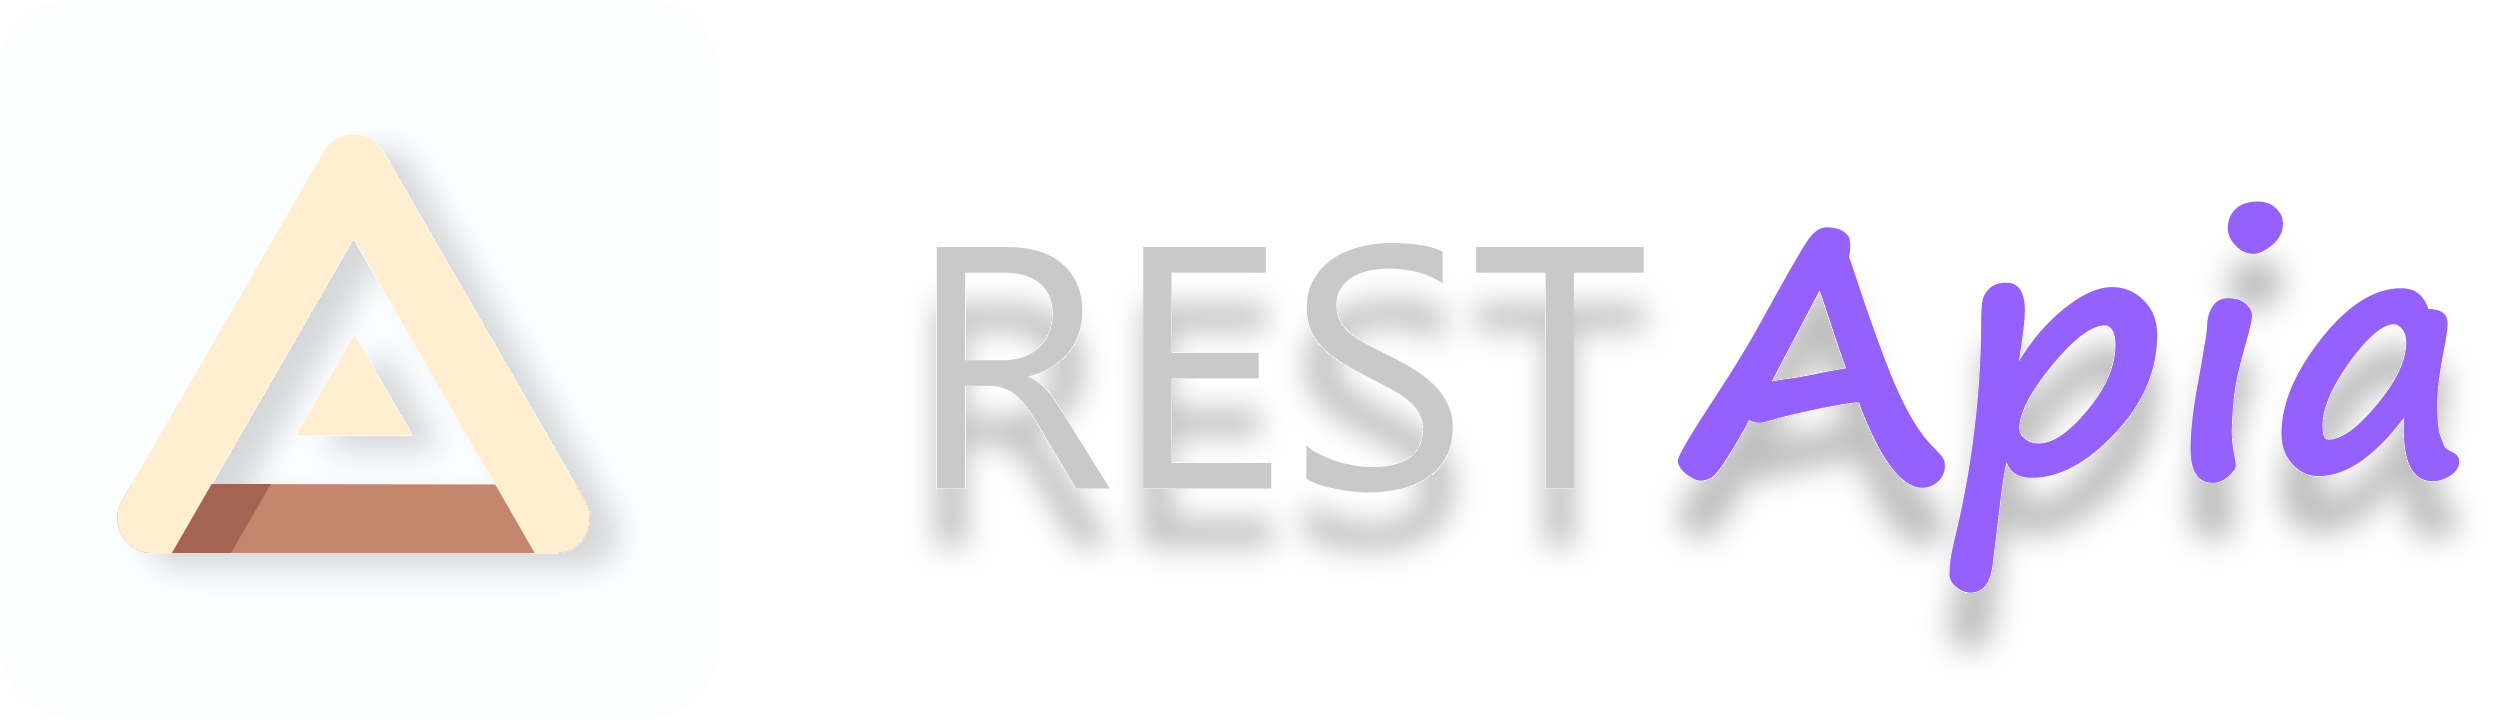
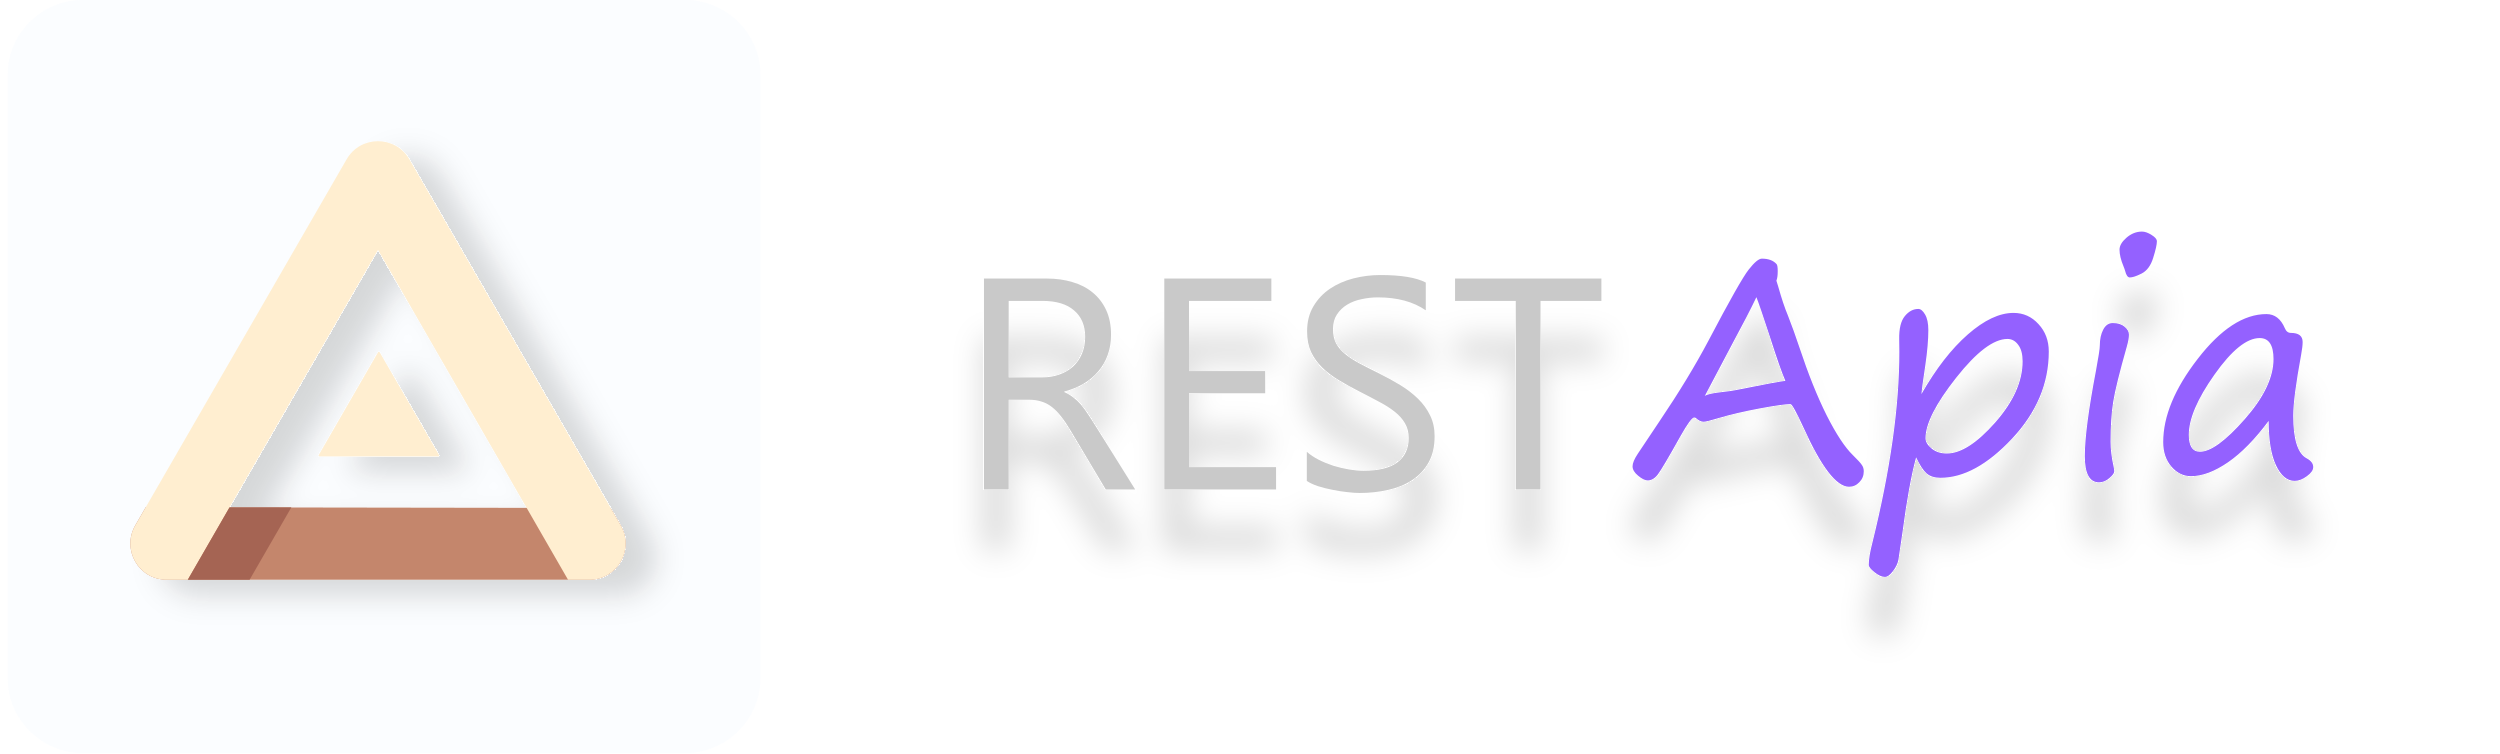
- <svg xmlns="http://www.w3.org/2000/svg" width="174" height="50" viewBox="0 0 174 50" fill="none">
-   <mask id="mask0_938_199" style="mask-type:alpha" maskUnits="userSpaceOnUse" x="0" y="0" width="50" height="50">
-     <rect width="50" height="50" rx="5" fill="#6C38D9" />
+ <svg xmlns="http://www.w3.org/2000/svg" width="166" height="50" viewBox="0 0 166 50" fill="none">
+   <mask id="mask0_1001_438" style="mask-type:alpha" maskUnits="userSpaceOnUse" x="0" y="0" width="51" height="50">
+     <rect x="0.5" width="50" height="50" rx="5" fill="#6C38D9" />
  </mask>
-   <g mask="url(#mask0_938_199)">
-     <path d="M0 0H50V50H0V0Z" fill="#B0D0FF" fill-opacity="0.05" />
-     <g filter="url(#filter0_d_938_199)">
-       <path d="M40.716 34.887C41.642 36.49 40.487 38.496 38.636 38.496H10.562C8.711 38.496 7.556 36.49 8.481 34.887L9.178 33.68L40.046 33.727L40.716 34.887Z" fill="#C4866C" />
-       <path d="M40.114 33.844L26.681 10.578C26.218 9.776 25.407 9.375 24.596 9.375C23.787 9.375 22.979 9.776 22.516 10.578L8.481 34.887C7.555 36.49 8.71 38.496 10.562 38.496H11.968L24.6 16.593L37.218 38.496H38.635C40.486 38.496 41.642 36.49 40.716 34.887L40.114 33.844ZM24.708 23.386C24.685 23.346 24.628 23.346 24.605 23.386L20.661 30.217C20.638 30.257 20.667 30.306 20.713 30.306H28.601C28.647 30.306 28.675 30.257 28.652 30.217L24.708 23.386Z" fill="#FFEED0" />
-       <path d="M18.847 33.686L16.073 38.496H11.969L14.743 33.686H18.847Z" fill="#A56453" />
+   <g mask="url(#mask0_1001_438)">
+     <path d="M0.5 0H50.5V50H0.5V0Z" fill="#B0D0FF" fill-opacity="0.05" />
+     <g filter="url(#filter0_d_1001_438)">
+       <path d="M41.216 34.887C42.142 36.49 40.987 38.496 39.136 38.496H11.062C9.211 38.496 8.056 36.49 8.981 34.887L9.678 33.68L40.546 33.727L41.216 34.887Z" fill="#C4866C" />
+       <path d="M40.614 33.844L27.181 10.578C26.718 9.776 25.907 9.375 25.096 9.375C24.287 9.375 23.479 9.776 23.016 10.578L8.981 34.887C8.055 36.49 9.21 38.496 11.062 38.496H12.468L25.1 16.593L37.718 38.496H39.135C40.986 38.496 42.142 36.49 41.216 34.887L40.614 33.844ZM25.208 23.386C25.185 23.346 25.128 23.346 25.105 23.386L21.161 30.217C21.138 30.257 21.167 30.306 21.213 30.306H29.101C29.147 30.306 29.175 30.257 29.152 30.217L25.208 23.386Z" fill="#FFEED0" />
+       <path d="M19.347 33.686L16.573 38.496H12.469L15.243 33.686H19.347Z" fill="#A56453" />
    </g>
  </g>
-   <g filter="url(#filter1_d_938_199)">
-     <path d="M77.25 34H74.906L72.094 29.289C71.836 28.852 71.586 28.48 71.344 28.176C71.102 27.863 70.852 27.609 70.594 27.414C70.344 27.219 70.07 27.078 69.773 26.992C69.484 26.898 69.156 26.852 68.789 26.852H67.172V34H65.203V17.195H70.219C70.953 17.195 71.629 17.289 72.246 17.477C72.871 17.656 73.41 17.934 73.863 18.309C74.324 18.684 74.684 19.152 74.941 19.715C75.199 20.27 75.328 20.922 75.328 21.672C75.328 22.258 75.238 22.797 75.059 23.289C74.887 23.773 74.637 24.207 74.309 24.59C73.988 24.973 73.598 25.301 73.137 25.574C72.684 25.84 72.172 26.047 71.602 26.195V26.242C71.883 26.367 72.125 26.512 72.328 26.676C72.539 26.832 72.738 27.02 72.926 27.238C73.113 27.457 73.297 27.707 73.477 27.988C73.664 28.262 73.871 28.582 74.098 28.949L77.25 34ZM67.172 18.977V25.07H69.844C70.336 25.07 70.789 24.996 71.203 24.848C71.625 24.699 71.988 24.488 72.293 24.215C72.598 23.934 72.836 23.594 73.008 23.195C73.18 22.789 73.266 22.336 73.266 21.836C73.266 20.938 72.973 20.238 72.387 19.738C71.809 19.23 70.969 18.977 69.867 18.977H67.172ZM88.477 34H79.57V17.195H88.102V18.977H81.539V24.566H87.609V26.336H81.539V32.219H88.477V34ZM90.926 33.32V31C91.191 31.234 91.508 31.445 91.875 31.633C92.25 31.82 92.641 31.98 93.047 32.113C93.461 32.238 93.875 32.336 94.289 32.406C94.703 32.477 95.086 32.512 95.438 32.512C96.648 32.512 97.551 32.289 98.144 31.844C98.746 31.391 99.047 30.742 99.047 29.898C99.047 29.445 98.945 29.051 98.742 28.715C98.547 28.379 98.273 28.074 97.922 27.801C97.57 27.52 97.152 27.254 96.668 27.004C96.191 26.746 95.676 26.477 95.121 26.195C94.535 25.898 93.988 25.598 93.481 25.293C92.973 24.988 92.531 24.652 92.156 24.285C91.781 23.918 91.484 23.504 91.266 23.043C91.055 22.574 90.949 22.027 90.949 21.402C90.949 20.637 91.117 19.973 91.453 19.41C91.789 18.84 92.231 18.371 92.777 18.004C93.324 17.637 93.945 17.363 94.641 17.184C95.344 17.004 96.059 16.914 96.785 16.914C98.441 16.914 99.648 17.113 100.406 17.512V19.727C99.414 19.039 98.141 18.695 96.586 18.695C96.156 18.695 95.727 18.742 95.297 18.836C94.867 18.922 94.484 19.066 94.148 19.27C93.812 19.473 93.539 19.734 93.328 20.055C93.117 20.375 93.012 20.766 93.012 21.227C93.012 21.656 93.09 22.027 93.246 22.34C93.41 22.652 93.648 22.938 93.961 23.195C94.273 23.453 94.652 23.703 95.098 23.945C95.551 24.188 96.07 24.453 96.656 24.742C97.258 25.039 97.828 25.352 98.367 25.68C98.906 26.008 99.379 26.371 99.785 26.77C100.191 27.168 100.512 27.609 100.746 28.094C100.988 28.578 101.109 29.133 101.109 29.758C101.109 30.586 100.945 31.289 100.617 31.867C100.297 32.438 99.859 32.902 99.305 33.262C98.758 33.621 98.125 33.879 97.406 34.035C96.688 34.199 95.93 34.281 95.133 34.281C94.867 34.281 94.539 34.258 94.148 34.211C93.758 34.172 93.359 34.109 92.953 34.023C92.547 33.945 92.16 33.848 91.793 33.73C91.434 33.605 91.144 33.469 90.926 33.32ZM114.398 18.977H109.547V34H107.578V18.977H102.738V17.195H114.398V18.977Z" fill="#C9C9C9" />
-     <path d="M121.734 29.215C121.602 29.543 121.191 30.27 120.504 31.395C119.824 32.512 119.352 33.133 119.086 33.258C118.82 33.391 118.586 33.457 118.383 33.457C118.102 33.457 117.762 33.305 117.363 33C116.973 32.688 116.777 32.367 116.777 32.039C116.777 31.734 117.758 30.09 119.719 27.105C120.789 25.473 121.766 23.855 122.648 22.254C124.422 19.02 125.504 17.141 125.895 16.617C126.293 16.086 126.699 15.82 127.113 15.82C127.777 15.82 128.258 15.992 128.555 16.336C128.703 16.445 128.777 16.707 128.777 17.121C128.777 17.426 128.75 17.672 128.695 17.859C130.125 22.219 131.242 25.305 132.047 27.117C132.859 28.922 133.672 30.23 134.484 31.043C134.891 31.449 135.137 31.723 135.223 31.863C135.316 32.004 135.363 32.191 135.363 32.426C135.363 32.855 135.207 33.215 134.895 33.504C134.582 33.801 134.211 33.949 133.781 33.949C133.188 33.949 132.582 33.605 131.965 32.918C131.355 32.23 130.777 31.285 130.23 30.082C129.691 28.879 129.422 28.203 129.422 28.055C129.422 28.023 129.402 28.008 129.363 28.008C128.941 28.008 128 28.156 126.539 28.453C125.086 28.75 123.918 29.039 123.035 29.32C122.809 29.391 122.609 29.426 122.438 29.426C122.133 29.426 121.898 29.355 121.734 29.215ZM128.484 25.629C128.297 25.168 127.742 23.527 126.82 20.707C126.734 20.449 126.676 20.285 126.645 20.215L123.316 26.543C123.809 26.457 124.312 26.379 124.828 26.309C125.172 26.27 126.047 26.105 127.453 25.816C127.797 25.746 128.141 25.684 128.484 25.629ZM139.652 32.168C139.52 32.715 139.387 33.543 139.254 34.652L138.691 39.258C138.598 40.008 138.414 40.527 138.141 40.816C137.875 41.105 137.547 41.25 137.156 41.25C136.805 41.25 136.469 41.117 136.148 40.852C135.836 40.594 135.68 40.305 135.68 39.984C135.68 39.352 135.777 38.621 135.973 37.793C137.137 33.145 137.773 28.32 137.883 23.32V23.086C137.883 22.039 137.91 21.344 137.965 21C138.027 20.648 138.195 20.34 138.469 20.074C138.75 19.809 139.145 19.676 139.652 19.676C140.504 19.676 140.93 20.328 140.93 21.633C140.93 22.164 140.832 23.066 140.637 24.34L140.52 25.148C141.41 23.664 142.469 22.434 143.695 21.457C144.922 20.473 146.02 19.98 146.988 19.98C147.863 19.98 148.605 20.293 149.215 20.918C149.832 21.543 150.141 22.328 150.141 23.273C150.141 25.797 149.16 28.094 147.199 30.164C145.246 32.227 143.312 33.258 141.398 33.258C140.492 33.258 139.91 32.895 139.652 32.168ZM146.531 22.641C145.578 22.641 144.34 23.57 142.816 25.43C141.301 27.289 140.543 28.75 140.543 29.812C140.543 30.086 140.676 30.332 140.941 30.551C141.215 30.762 141.531 30.867 141.891 30.867C142.883 30.867 144.02 30.09 145.301 28.535C146.59 26.973 147.234 25.465 147.234 24.012C147.234 23.527 147.16 23.18 147.012 22.969C146.863 22.75 146.703 22.641 146.531 22.641ZM158.895 15.586C158.895 16.141 158.645 16.629 158.145 17.051C157.645 17.465 157.211 17.672 156.844 17.672C156.375 17.672 155.957 17.477 155.59 17.086C155.23 16.695 155.051 16.305 155.051 15.914C155.051 15.352 155.23 14.898 155.59 14.555C155.949 14.203 156.465 14.027 157.137 14.027C157.66 14.027 158.082 14.184 158.402 14.496C158.73 14.801 158.895 15.164 158.895 15.586ZM153.234 25.219V25.23C153.484 23.809 153.609 22.996 153.609 22.793C153.609 22.215 153.734 21.73 153.984 21.34C154.242 20.949 154.598 20.754 155.051 20.754C155.582 20.754 155.996 20.879 156.293 21.129C156.59 21.379 156.738 21.66 156.738 21.973C156.738 22.285 156.594 22.93 156.305 23.906L156.234 24.164C155.805 25.672 155.547 26.902 155.461 27.855C155.375 28.809 155.332 29.578 155.332 30.164C155.332 30.641 155.414 31.277 155.578 32.074C155.602 32.215 155.613 32.332 155.613 32.426C155.613 32.605 155.441 32.848 155.098 33.152C154.762 33.457 154.398 33.609 154.008 33.609C152.977 33.609 152.461 32.828 152.461 31.266C152.461 29.938 152.648 28.32 153.023 26.414C153.102 25.992 153.172 25.594 153.234 25.219ZM167.32 29.074C165.266 31.785 163.281 33.141 161.367 33.141C160.664 33.141 160.059 32.863 159.551 32.309C159.043 31.754 158.789 31.047 158.789 30.188C158.789 28.117 159.711 25.914 161.555 23.578C163.398 21.234 165.258 20.062 167.133 20.062C168.086 20.062 168.711 20.543 169.008 21.504C169.906 21.504 170.355 21.848 170.355 22.535C170.355 22.863 170.27 23.457 170.098 24.316C169.785 25.926 169.629 27.211 169.629 28.172C169.629 29.172 169.695 29.875 169.828 30.281C169.969 30.688 170.07 30.953 170.133 31.078C170.195 31.203 170.383 31.336 170.695 31.477C171.008 31.625 171.164 31.832 171.164 32.098C171.164 32.496 170.961 32.828 170.555 33.094C170.156 33.359 169.738 33.492 169.301 33.492C167.832 33.492 167.172 32.02 167.32 29.074ZM166.617 22.57C165.828 22.57 164.801 23.445 163.535 25.195C162.277 26.938 161.648 28.418 161.648 29.637C161.648 30.277 161.781 30.598 162.047 30.598C162.969 30.598 164.102 29.781 165.445 28.148C166.797 26.508 167.473 25.074 167.473 23.848C167.473 23.457 167.383 23.148 167.203 22.922C167.031 22.688 166.836 22.57 166.617 22.57Z" fill="#9461FF" />
+   <g filter="url(#filter1_d_1001_438)">
+     <path d="M75.375 32.5H73.422L71.078 28.574C70.863 28.21 70.655 27.9 70.453 27.646C70.251 27.386 70.043 27.174 69.828 27.012C69.62 26.849 69.392 26.732 69.144 26.66C68.904 26.582 68.63 26.543 68.324 26.543H66.977V32.5H65.336V18.496H69.516C70.128 18.496 70.691 18.574 71.205 18.73C71.726 18.88 72.175 19.111 72.553 19.424C72.937 19.736 73.236 20.127 73.451 20.596C73.666 21.058 73.773 21.602 73.773 22.227C73.773 22.715 73.699 23.164 73.549 23.574C73.406 23.978 73.197 24.339 72.924 24.658C72.657 24.977 72.331 25.251 71.947 25.479C71.57 25.7 71.143 25.872 70.668 25.996V26.035C70.902 26.139 71.104 26.26 71.273 26.396C71.449 26.527 71.615 26.683 71.772 26.865C71.928 27.047 72.081 27.256 72.231 27.49C72.387 27.718 72.559 27.985 72.748 28.291L75.375 32.5ZM66.977 19.98V25.059H69.203C69.613 25.059 69.991 24.997 70.336 24.873C70.688 24.749 70.99 24.574 71.244 24.346C71.498 24.111 71.697 23.828 71.84 23.496C71.983 23.158 72.055 22.78 72.055 22.363C72.055 21.615 71.811 21.032 71.322 20.615C70.841 20.192 70.141 19.98 69.223 19.98H66.977ZM84.731 32.5H77.309V18.496H84.418V19.98H78.949V24.639H84.008V26.113H78.949V31.016H84.731V32.5ZM86.772 31.934V30C86.993 30.195 87.257 30.371 87.562 30.527C87.875 30.684 88.201 30.817 88.539 30.928C88.884 31.032 89.229 31.113 89.574 31.172C89.919 31.23 90.238 31.26 90.531 31.26C91.54 31.26 92.292 31.074 92.787 30.703C93.288 30.326 93.539 29.785 93.539 29.082C93.539 28.704 93.454 28.376 93.285 28.096C93.122 27.816 92.894 27.562 92.602 27.334C92.309 27.1 91.96 26.878 91.557 26.67C91.159 26.455 90.73 26.23 90.268 25.996C89.779 25.749 89.324 25.498 88.9 25.244C88.477 24.99 88.109 24.71 87.797 24.404C87.484 24.098 87.237 23.753 87.055 23.369C86.879 22.979 86.791 22.523 86.791 22.002C86.791 21.364 86.931 20.811 87.211 20.342C87.491 19.866 87.859 19.476 88.314 19.17C88.77 18.864 89.288 18.636 89.867 18.486C90.453 18.337 91.049 18.262 91.654 18.262C93.034 18.262 94.04 18.428 94.672 18.76V20.605C93.845 20.033 92.784 19.746 91.488 19.746C91.13 19.746 90.772 19.785 90.414 19.863C90.056 19.935 89.737 20.055 89.457 20.225C89.177 20.394 88.949 20.612 88.773 20.879C88.598 21.146 88.51 21.471 88.51 21.855C88.51 22.213 88.575 22.523 88.705 22.783C88.842 23.044 89.04 23.281 89.301 23.496C89.561 23.711 89.877 23.919 90.248 24.121C90.626 24.323 91.059 24.544 91.547 24.785C92.048 25.033 92.523 25.293 92.973 25.566C93.422 25.84 93.816 26.143 94.154 26.475C94.493 26.807 94.76 27.174 94.955 27.578C95.157 27.982 95.258 28.444 95.258 28.965C95.258 29.655 95.121 30.241 94.848 30.723C94.581 31.198 94.216 31.585 93.754 31.885C93.298 32.184 92.771 32.399 92.172 32.529C91.573 32.666 90.941 32.734 90.277 32.734C90.056 32.734 89.783 32.715 89.457 32.676C89.132 32.643 88.799 32.591 88.461 32.52C88.122 32.454 87.8 32.373 87.494 32.275C87.195 32.171 86.954 32.057 86.772 31.934ZM106.332 19.98H102.289V32.5H100.648V19.98H96.615V18.496H106.332V19.98Z" fill="#C9C9C9" />
+     <path d="M117.953 17.525C118.012 17.571 118.041 17.73 118.041 18.004C118.041 18.284 118.012 18.495 117.953 18.639L118.08 19.049C118.295 19.817 118.507 20.449 118.715 20.943C118.975 21.607 119.232 22.32 119.486 23.082C120.066 24.833 120.668 26.334 121.293 27.584C121.924 28.828 122.501 29.703 123.021 30.211C123.347 30.53 123.549 30.751 123.627 30.875C123.712 30.992 123.754 31.132 123.754 31.295C123.754 31.581 123.656 31.822 123.461 32.018C123.272 32.219 123.044 32.32 122.777 32.32C121.944 32.32 120.935 31.009 119.75 28.385C119.275 27.35 118.988 26.832 118.891 26.832C118.578 26.832 117.904 26.926 116.869 27.115C115.84 27.304 114.9 27.525 114.047 27.779C113.559 27.929 113.249 28.004 113.119 28.004C112.956 28.004 112.787 27.922 112.611 27.76C112.579 27.734 112.54 27.721 112.494 27.721C112.351 27.721 112.042 28.144 111.566 28.99C110.785 30.39 110.29 31.227 110.082 31.5C109.88 31.767 109.656 31.9 109.408 31.9C109.232 31.9 109.021 31.796 108.773 31.588C108.526 31.386 108.402 31.178 108.402 30.963C108.402 30.755 108.52 30.475 108.754 30.123C108.988 29.765 109.467 29.049 110.189 27.975C111.479 26.067 112.566 24.277 113.451 22.604C114.851 19.941 115.74 18.372 116.117 17.896C116.495 17.415 116.785 17.174 116.986 17.174C117.416 17.174 117.738 17.291 117.953 17.525ZM118.549 25.289C118.321 24.768 117.986 23.814 117.543 22.428C117.061 20.95 116.755 20.051 116.625 19.732C116.267 20.488 115.714 21.559 114.965 22.945L113.197 26.295C113.334 26.191 113.695 26.106 114.281 26.041C114.73 25.995 115.121 25.937 115.453 25.865C117.23 25.507 118.262 25.315 118.549 25.289ZM127.23 30.367C126.911 31.539 126.612 33.183 126.332 35.299L126.059 37.145C126.013 37.405 125.893 37.662 125.697 37.916C125.502 38.176 125.323 38.307 125.16 38.307C124.958 38.307 124.727 38.203 124.467 37.994C124.213 37.792 124.086 37.63 124.086 37.506C124.086 37.148 124.167 36.653 124.33 36.022C125.521 31.21 126.117 26.985 126.117 23.346L126.107 22.525C126.094 21.822 126.218 21.311 126.479 20.992C126.739 20.673 127.038 20.514 127.377 20.514C127.533 20.514 127.683 20.637 127.826 20.885C127.969 21.126 128.041 21.471 128.041 21.92C128.041 22.551 127.976 23.316 127.846 24.215C127.676 25.348 127.589 25.999 127.582 26.168C128.552 24.475 129.581 23.154 130.668 22.203C131.755 21.253 132.764 20.777 133.695 20.777C134.353 20.777 134.906 21.025 135.355 21.52C135.811 22.008 136.039 22.616 136.039 23.346C136.039 25.468 135.225 27.395 133.598 29.127C131.97 30.859 130.385 31.725 128.842 31.725C128.458 31.725 128.152 31.627 127.924 31.432C127.702 31.236 127.471 30.881 127.23 30.367ZM133.295 22.506C132.377 22.506 131.241 23.365 129.887 25.084C128.533 26.803 127.855 28.141 127.855 29.098C127.855 29.332 127.989 29.56 128.256 29.781C128.523 30.003 128.861 30.113 129.271 30.113C130.202 30.113 131.273 29.426 132.484 28.053C133.695 26.672 134.301 25.318 134.301 23.99C134.301 23.515 134.203 23.15 134.008 22.896C133.819 22.636 133.581 22.506 133.295 22.506ZM141.42 18.424C141.283 18.424 141.179 18.277 141.107 17.984C141.081 17.893 141.046 17.792 141 17.682C140.824 17.259 140.736 16.891 140.736 16.578C140.736 16.318 140.889 16.054 141.195 15.787C141.508 15.514 141.853 15.377 142.23 15.377C142.419 15.377 142.631 15.452 142.865 15.602C143.1 15.745 143.217 15.885 143.217 16.021C143.217 16.236 143.135 16.601 142.973 17.115C142.816 17.63 142.562 17.978 142.211 18.16C141.866 18.336 141.602 18.424 141.42 18.424ZM140.141 29.332C140.141 29.827 140.209 30.384 140.346 31.002C140.372 31.119 140.385 31.217 140.385 31.295C140.385 31.412 140.277 31.562 140.062 31.744C139.848 31.933 139.62 32.027 139.379 32.027C138.747 32.027 138.432 31.448 138.432 30.289C138.432 29.091 138.679 27.197 139.174 24.605C139.343 23.701 139.428 23.144 139.428 22.936C139.428 22.525 139.503 22.177 139.652 21.891C139.802 21.598 140.014 21.451 140.287 21.451C140.619 21.451 140.88 21.533 141.068 21.695C141.264 21.852 141.361 22.027 141.361 22.223C141.361 22.418 141.316 22.675 141.225 22.994C140.736 24.713 140.434 25.943 140.316 26.686C140.199 27.428 140.141 28.31 140.141 29.332ZM150.639 27.945C149.727 29.169 148.826 30.087 147.934 30.699C147.042 31.311 146.225 31.617 145.482 31.617C144.981 31.617 144.548 31.406 144.184 30.982C143.819 30.559 143.637 30.016 143.637 29.352C143.637 27.639 144.402 25.797 145.932 23.824C147.462 21.845 148.982 20.855 150.492 20.855C151.039 20.855 151.446 21.168 151.713 21.793C151.798 22.001 151.931 22.105 152.113 22.105C152.634 22.105 152.895 22.307 152.895 22.711C152.895 22.913 152.862 23.189 152.797 23.541C152.445 25.462 152.27 26.816 152.27 27.604C152.27 29.179 152.569 30.123 153.168 30.436C153.454 30.592 153.598 30.784 153.598 31.012C153.598 31.213 153.458 31.415 153.178 31.617C152.898 31.826 152.628 31.93 152.367 31.93C151.866 31.93 151.452 31.585 151.127 30.895C150.801 30.204 150.639 29.221 150.639 27.945ZM150.043 22.447C149.184 22.447 148.184 23.255 147.045 24.869C145.906 26.477 145.336 27.812 145.336 28.873C145.336 29.622 145.583 29.996 146.078 29.996C146.794 29.996 147.787 29.273 149.057 27.828C150.326 26.383 150.961 25.055 150.961 23.844C150.961 22.913 150.655 22.447 150.043 22.447Z" fill="#9461FF" />
  </g>
  <defs>
-     <filter id="filter0_d_938_199" x="8.155" y="8.375" width="36.888" height="33.121" filterUnits="userSpaceOnUse" color-interpolation-filters="sRGB">
+     <filter id="filter0_d_1001_438" x="8.655" y="8.375" width="36.888" height="33.121" filterUnits="userSpaceOnUse" color-interpolation-filters="sRGB">
      <feFlood flood-opacity="0" result="BackgroundImageFix" />
      <feColorMatrix in="SourceAlpha" type="matrix" values="0 0 0 0 0 0 0 0 0 0 0 0 0 0 0 0 0 0 127 0" result="hardAlpha" />
      <feOffset dx="2" dy="1" />
      <feGaussianBlur stdDeviation="1" />
      <feComposite in2="hardAlpha" operator="out" />
      <feColorMatrix type="matrix" values="0 0 0 0 0 0 0 0 0 0 0 0 0 0 0 0 0 0 0.15 0" />
-       <feBlend mode="normal" in2="BackgroundImageFix" result="effect1_dropShadow_938_199" />
-       <feBlend mode="normal" in="SourceGraphic" in2="effect1_dropShadow_938_199" result="shape" />
+       <feBlend mode="normal" in2="BackgroundImageFix" result="effect1_dropShadow_1001_438" />
+       <feBlend mode="normal" in="SourceGraphic" in2="effect1_dropShadow_1001_438" result="shape" />
    </filter>
-     <filter id="filter1_d_938_199" x="61" y="3" width="114" height="50" filterUnits="userSpaceOnUse" color-interpolation-filters="sRGB">
+     <filter id="filter1_d_1001_438" x="61.5" y="6.5" width="95" height="43" filterUnits="userSpaceOnUse" color-interpolation-filters="sRGB">
      <feFlood flood-opacity="0" result="BackgroundImageFix" />
      <feColorMatrix in="SourceAlpha" type="matrix" values="0 0 0 0 0 0 0 0 0 0 0 0 0 0 0 0 0 0 127 0" result="hardAlpha" />
      <feOffset dy="4" />
      <feGaussianBlur stdDeviation="1" />
      <feComposite in2="hardAlpha" operator="out" />
-       <feColorMatrix type="matrix" values="0 0 0 0 0 0 0 0 0 0 0 0 0 0 0 0 0 0 0.25 0" />
-       <feBlend mode="normal" in2="BackgroundImageFix" result="effect1_dropShadow_938_199" />
-       <feBlend mode="normal" in="SourceGraphic" in2="effect1_dropShadow_938_199" result="shape" />
+       <feColorMatrix type="matrix" values="0 0 0 0 0 0 0 0 0 0 0 0 0 0 0 0 0 0 0.15 0" />
+       <feBlend mode="normal" in2="BackgroundImageFix" result="effect1_dropShadow_1001_438" />
+       <feBlend mode="normal" in="SourceGraphic" in2="effect1_dropShadow_1001_438" result="shape" />
    </filter>
  </defs>
</svg>
